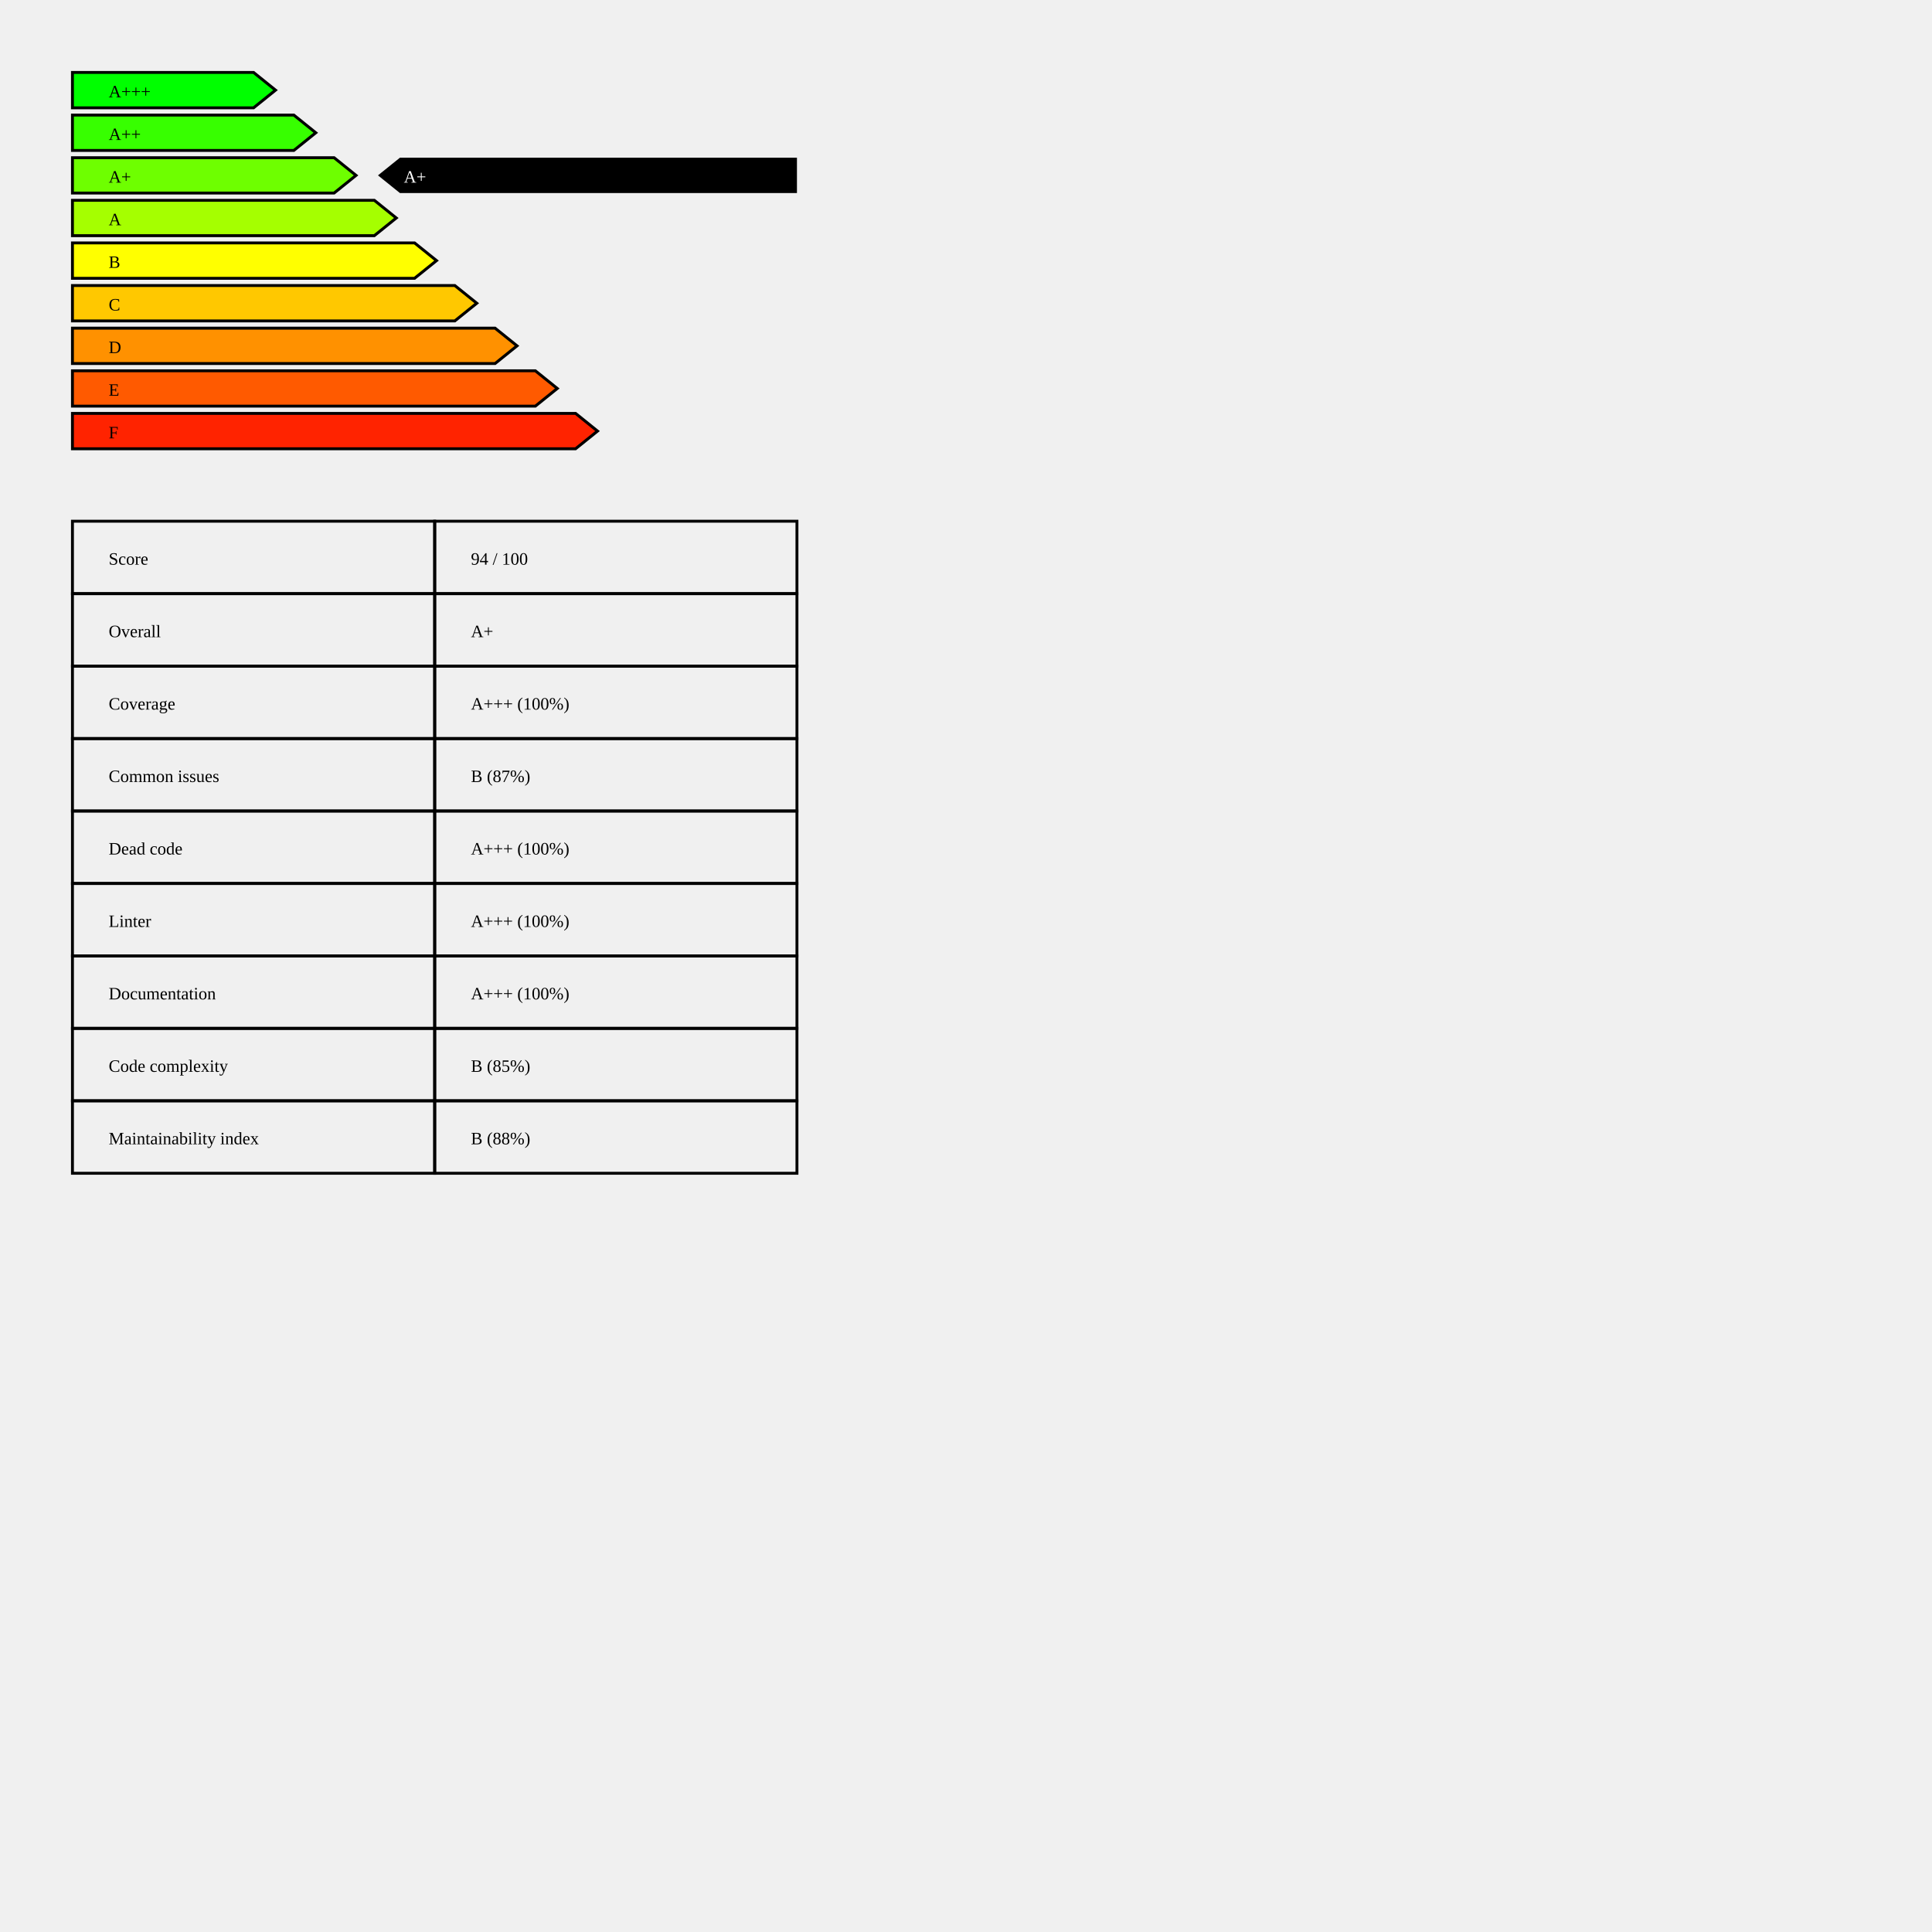
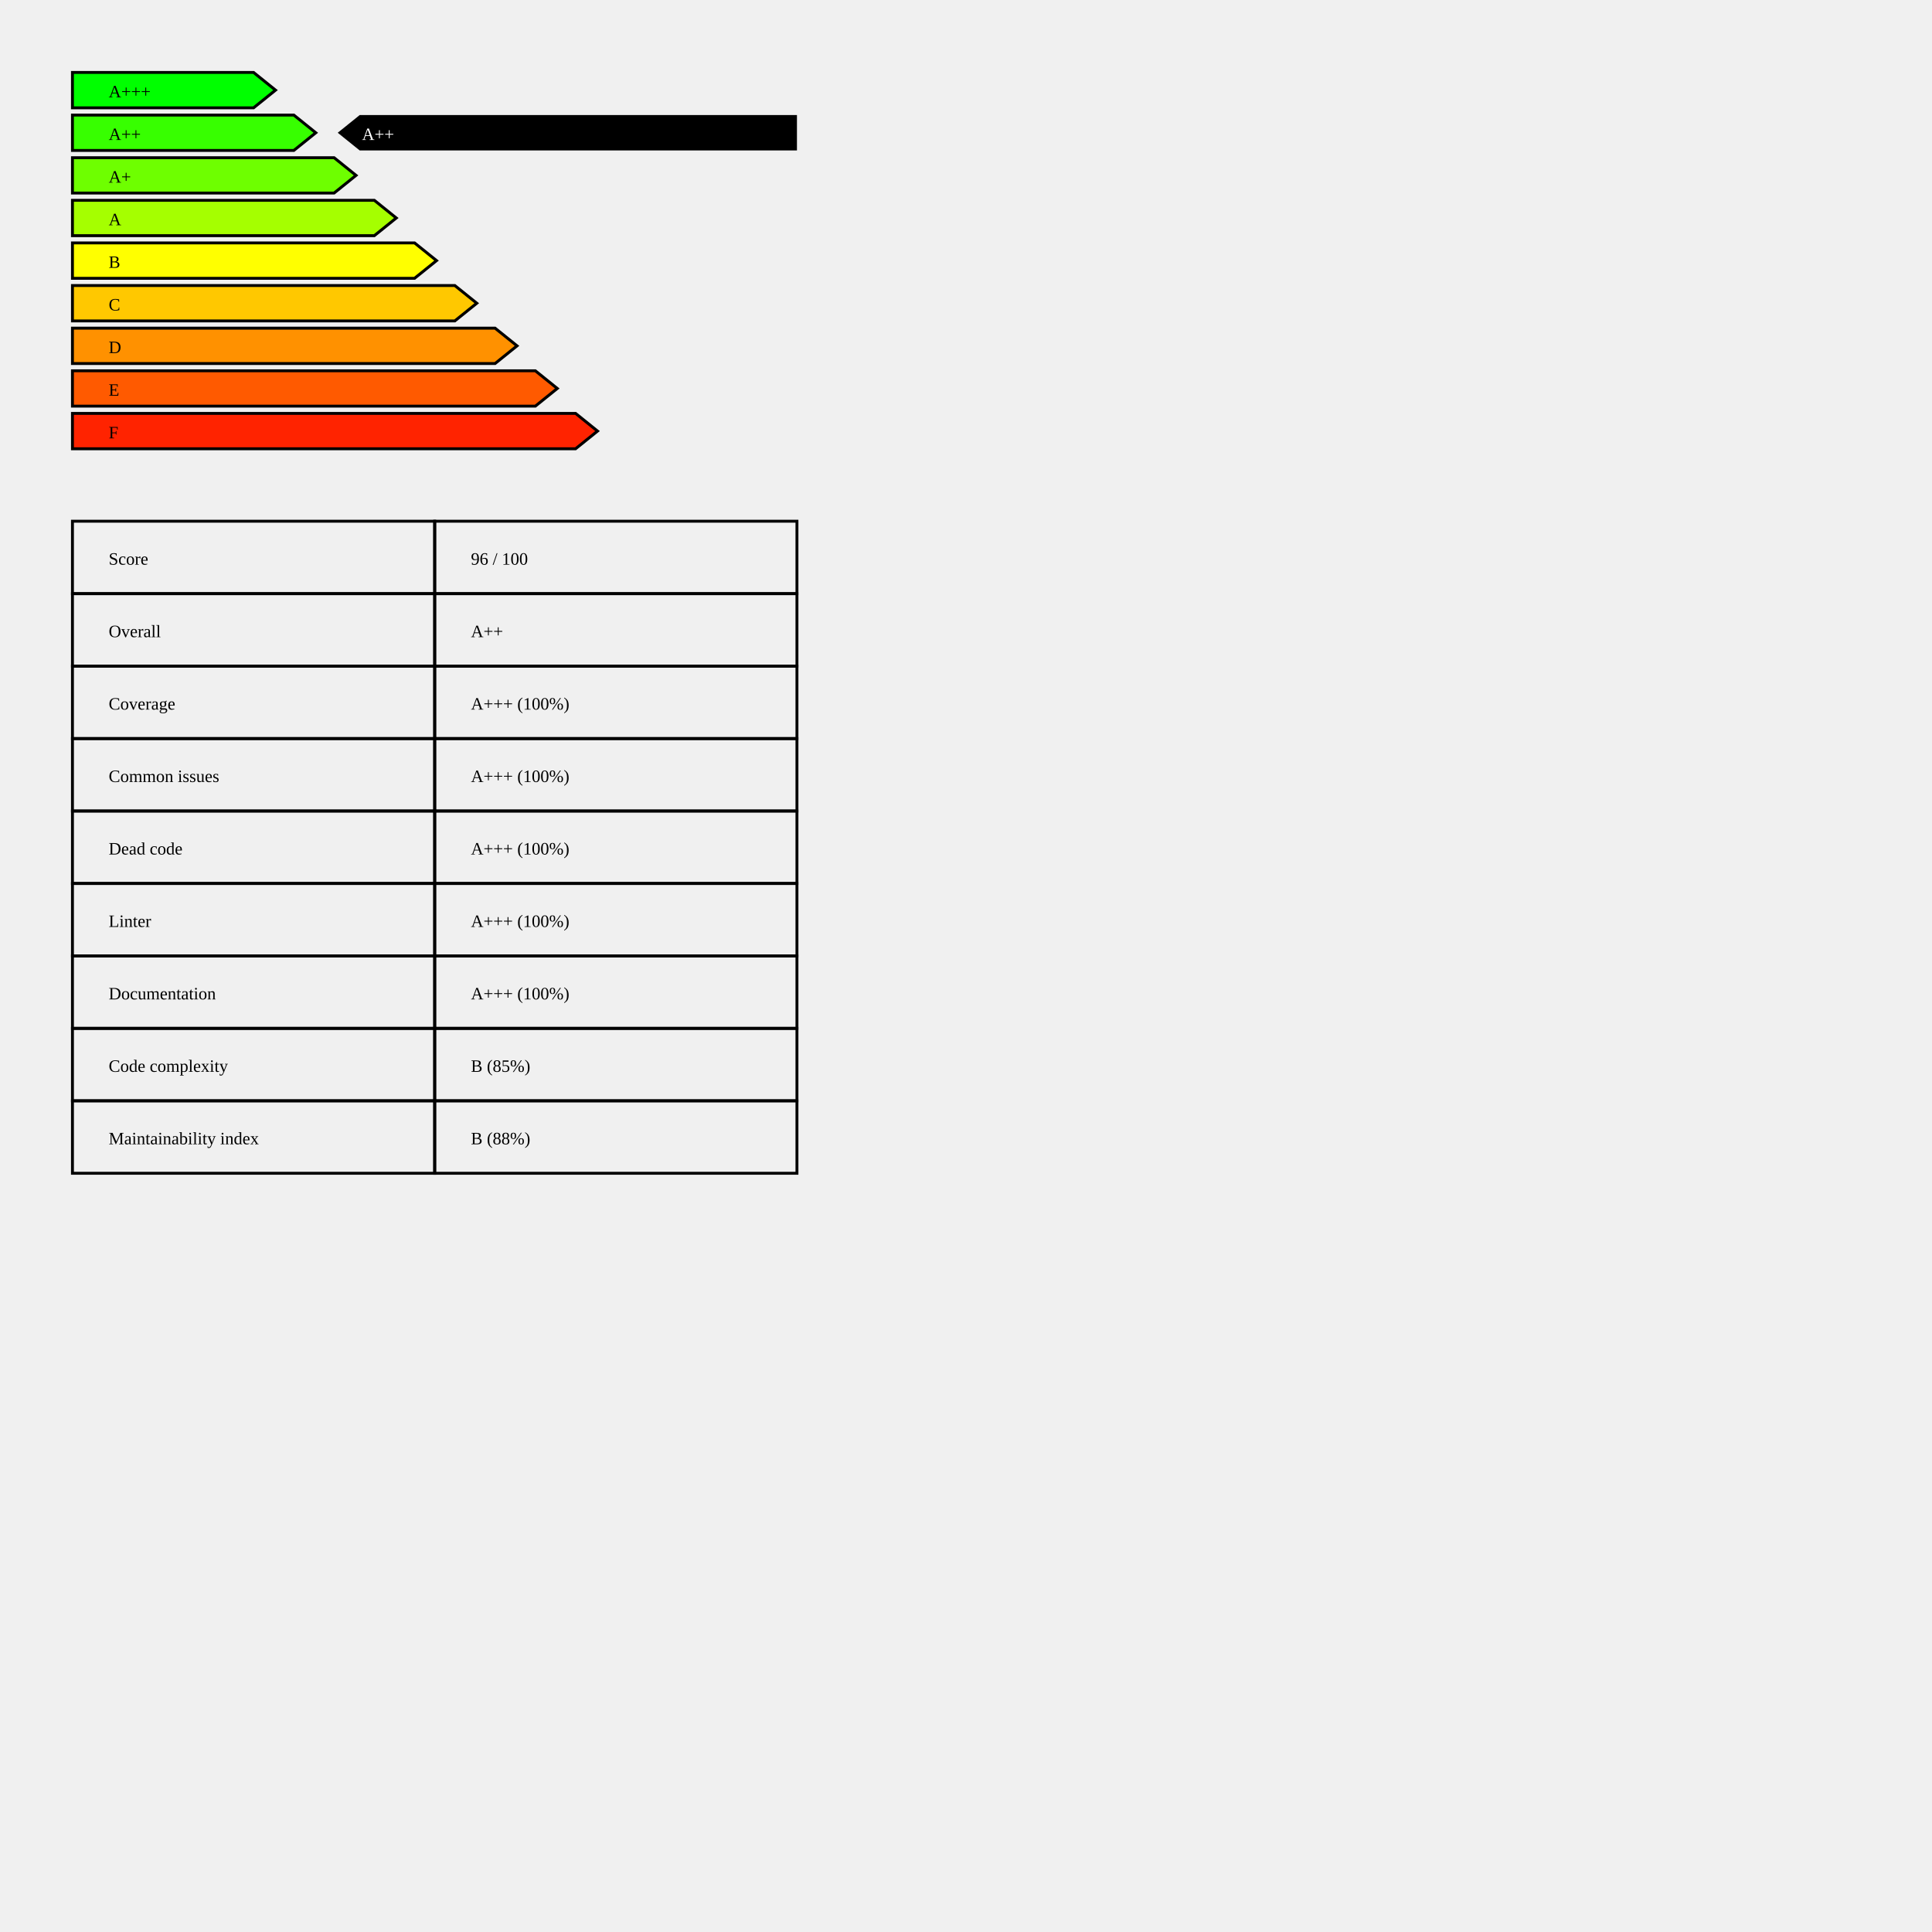
<svg xmlns="http://www.w3.org/2000/svg" baseProfile="full" height="1000pt" version="1.1" width="1000pt">
  <defs />
  <polygon points="50,50.0 175.0,50.0 190.152,62.206 175.0,74.412 50,74.412 50,50.0" style="fill:rgb(0 255 0);stroke:black;stroke-width:2;" />
  <text x="75.0" y="67.206">A+++</text>
  <polygon points="50,79.412 202.778,79.412 217.929,91.618 202.778,103.824 50,103.824 50,79.412" style="fill:rgb(55 255 0);stroke:black;stroke-width:2;" />
  <text x="75.0" y="96.618">A++</text>
  <polygon points="50,108.824 230.556,108.824 245.707,121.029 230.556,133.235 50,133.235 50,108.824" style="fill:rgb(110 255 0);stroke:black;stroke-width:2;" />
  <text x="75.0" y="126.029">A+</text>
  <polygon points="50,138.235 258.333,138.235 273.485,150.441 258.333,162.647 50,162.647 50,138.235" style="fill:rgb(165 255 0);stroke:black;stroke-width:2;" />
  <text x="75.0" y="155.441">A</text>
  <polygon points="50,167.647 286.111,167.647 301.263,179.853 286.111,192.059 50,192.059 50,167.647" style="fill:rgb(255 255 0);stroke:black;stroke-width:2;" />
  <text x="75.0" y="184.853">B</text>
  <polygon points="50,197.059 313.889,197.059 329.04,209.265 313.889,221.471 50,221.471 50,197.059" style="fill:rgb(255 200 0);stroke:black;stroke-width:2;" />
  <text x="75.0" y="214.265">C</text>
  <polygon points="50,226.471 341.667,226.471 356.818,238.676 341.667,250.882 50,250.882 50,226.471" style="fill:rgb(255 145 0);stroke:black;stroke-width:2;" />
  <text x="75.0" y="243.676">D</text>
  <polygon points="50,255.882 369.444,255.882 384.596,268.088 369.444,280.294 50,280.294 50,255.882" style="fill:rgb(255 90 0);stroke:black;stroke-width:2;" />
  <text x="75.0" y="273.088">E</text>
  <polygon points="50,285.294 397.222,285.294 412.374,297.5 397.222,309.706 50,309.706 50,285.294" style="fill:rgb(255 35 0);stroke:black;stroke-width:2;" />
  <text x="75.0" y="302.5">F</text>
-   <polygon points="276.01,108.824 260.859,121.029 276.01,133.235 550,133.235 550,108.824" style="fill:black;" />
-   <text fill="white" x="278.687" y="126.029">A+</text>
+   <polygon points="248.232,79.412 233.081,91.618 248.232,103.824 550,103.824 550,79.412" style="fill:black;" />
+   <text fill="white" x="249.798" y="96.618">A++</text>
  <text x="75.0" y="389.706">Score</text>
-   <text x="325.0" y="389.706">94 / 100</text>
+   <text x="325.0" y="389.706">96 / 100</text>
  <polygon points="50,359.706 300,359.706 300,409.706 50,409.706 50,359.706" style="fill:none; stroke:black;stroke-width:2;" />
  <polygon points="300,359.706 550,359.706 550,409.706 300,409.706 300,359.706" style="fill:none; stroke:black;stroke-width:2;" />
  <text x="75.0" y="439.706">Overall</text>
-   <text x="325.0" y="439.706">A+</text>
+   <text x="325.0" y="439.706">A++</text>
  <polygon points="50,409.706 300,409.706 300,459.706 50,459.706 50,409.706" style="fill:none; stroke:black;stroke-width:2;" />
  <polygon points="300,409.706 550,409.706 550,459.706 300,459.706 300,409.706" style="fill:none; stroke:black;stroke-width:2;" />
  <text x="75.0" y="489.706">Coverage</text>
  <text x="325.0" y="489.706">A+++  (100%)</text>
  <polygon points="50,459.706 300,459.706 300,509.706 50,509.706 50,459.706" style="fill:none; stroke:black;stroke-width:2;" />
  <polygon points="300,459.706 550,459.706 550,509.706 300,509.706 300,459.706" style="fill:none; stroke:black;stroke-width:2;" />
  <text x="75.0" y="539.706">Common issues</text>
-   <text x="325.0" y="539.706">B  (87%)</text>
+   <text x="325.0" y="539.706">A+++  (100%)</text>
  <polygon points="50,509.706 300,509.706 300,559.706 50,559.706 50,509.706" style="fill:none; stroke:black;stroke-width:2;" />
  <polygon points="300,509.706 550,509.706 550,559.706 300,559.706 300,509.706" style="fill:none; stroke:black;stroke-width:2;" />
  <text x="75.0" y="589.706">Dead code</text>
  <text x="325.0" y="589.706">A+++  (100%)</text>
  <polygon points="50,559.706 300,559.706 300,609.706 50,609.706 50,559.706" style="fill:none; stroke:black;stroke-width:2;" />
  <polygon points="300,559.706 550,559.706 550,609.706 300,609.706 300,559.706" style="fill:none; stroke:black;stroke-width:2;" />
  <text x="75.0" y="639.706">Linter</text>
  <text x="325.0" y="639.706">A+++  (100%)</text>
  <polygon points="50,609.706 300,609.706 300,659.706 50,659.706 50,609.706" style="fill:none; stroke:black;stroke-width:2;" />
  <polygon points="300,609.706 550,609.706 550,659.706 300,659.706 300,609.706" style="fill:none; stroke:black;stroke-width:2;" />
  <text x="75.0" y="689.706">Documentation</text>
  <text x="325.0" y="689.706">A+++  (100%)</text>
  <polygon points="50,659.706 300,659.706 300,709.706 50,709.706 50,659.706" style="fill:none; stroke:black;stroke-width:2;" />
  <polygon points="300,659.706 550,659.706 550,709.706 300,709.706 300,659.706" style="fill:none; stroke:black;stroke-width:2;" />
  <text x="75.0" y="739.706">Code complexity</text>
  <text x="325.0" y="739.706">B  (85%)</text>
  <polygon points="50,709.706 300,709.706 300,759.706 50,759.706 50,709.706" style="fill:none; stroke:black;stroke-width:2;" />
  <polygon points="300,709.706 550,709.706 550,759.706 300,759.706 300,709.706" style="fill:none; stroke:black;stroke-width:2;" />
  <text x="75.0" y="789.706">Maintainability index</text>
  <text x="325.0" y="789.706">B  (88%)</text>
  <polygon points="50,759.706 300,759.706 300,809.706 50,809.706 50,759.706" style="fill:none; stroke:black;stroke-width:2;" />
  <polygon points="300,759.706 550,759.706 550,809.706 300,809.706 300,759.706" style="fill:none; stroke:black;stroke-width:2;" />
</svg>
